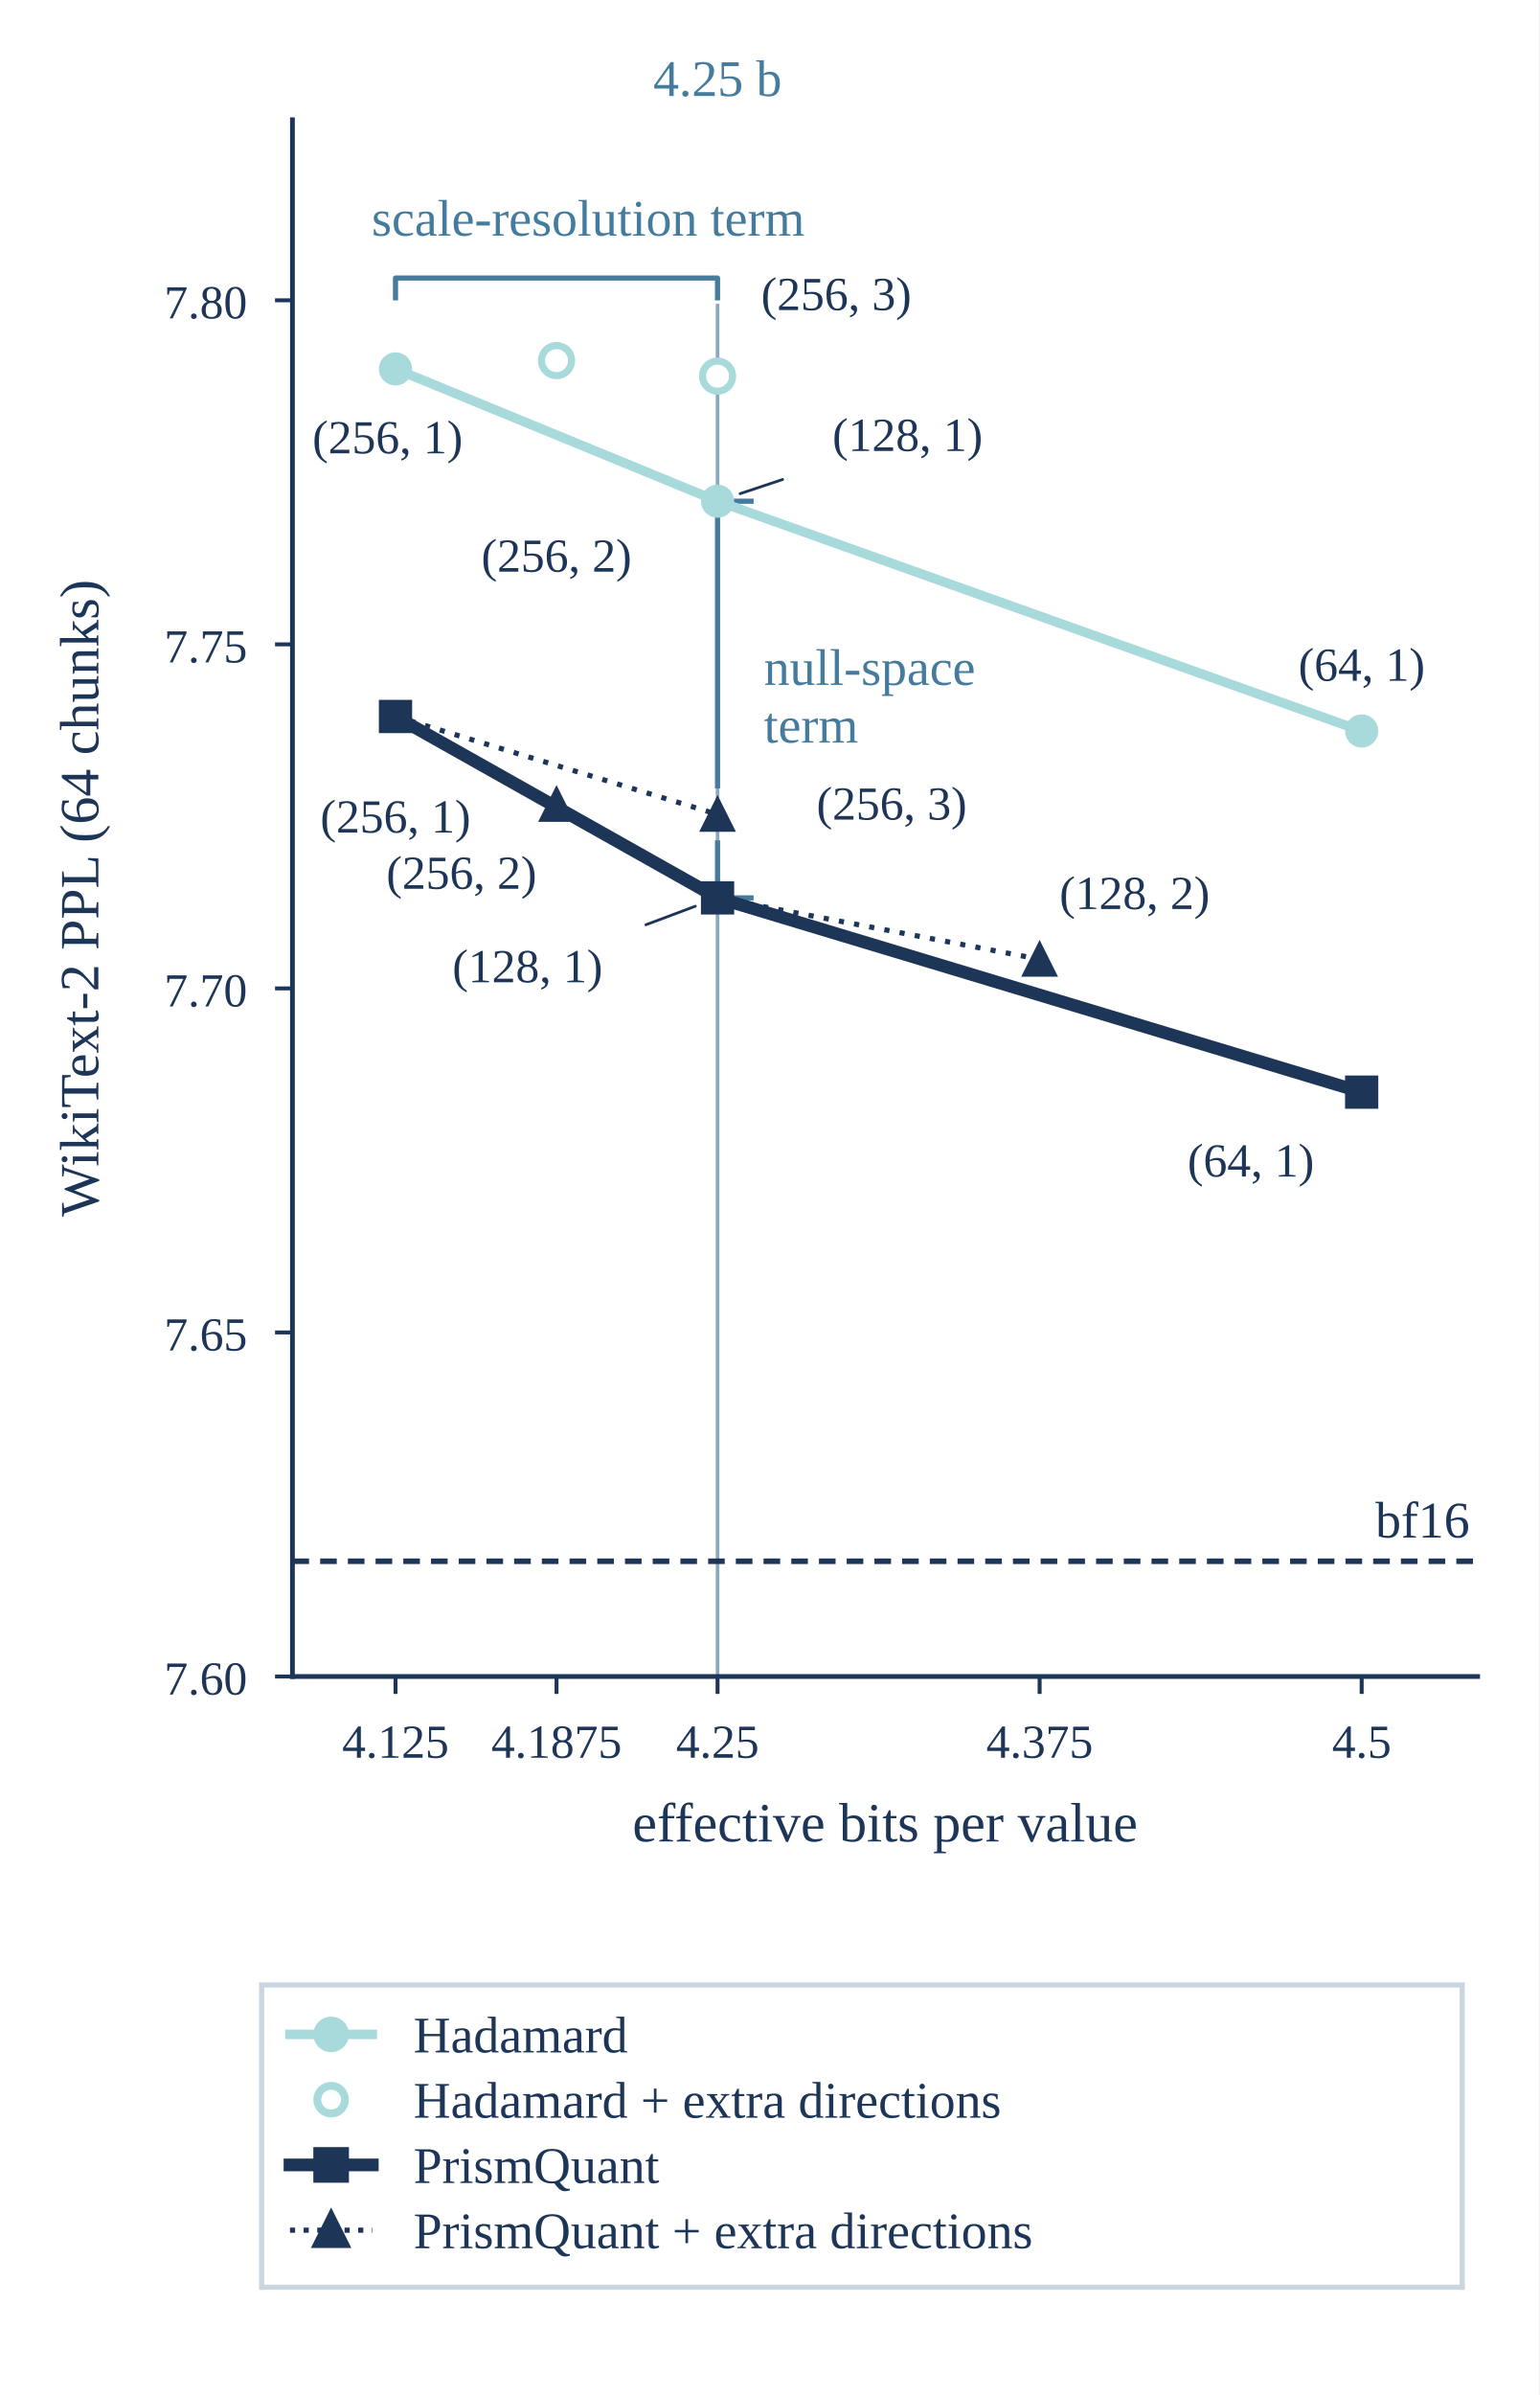
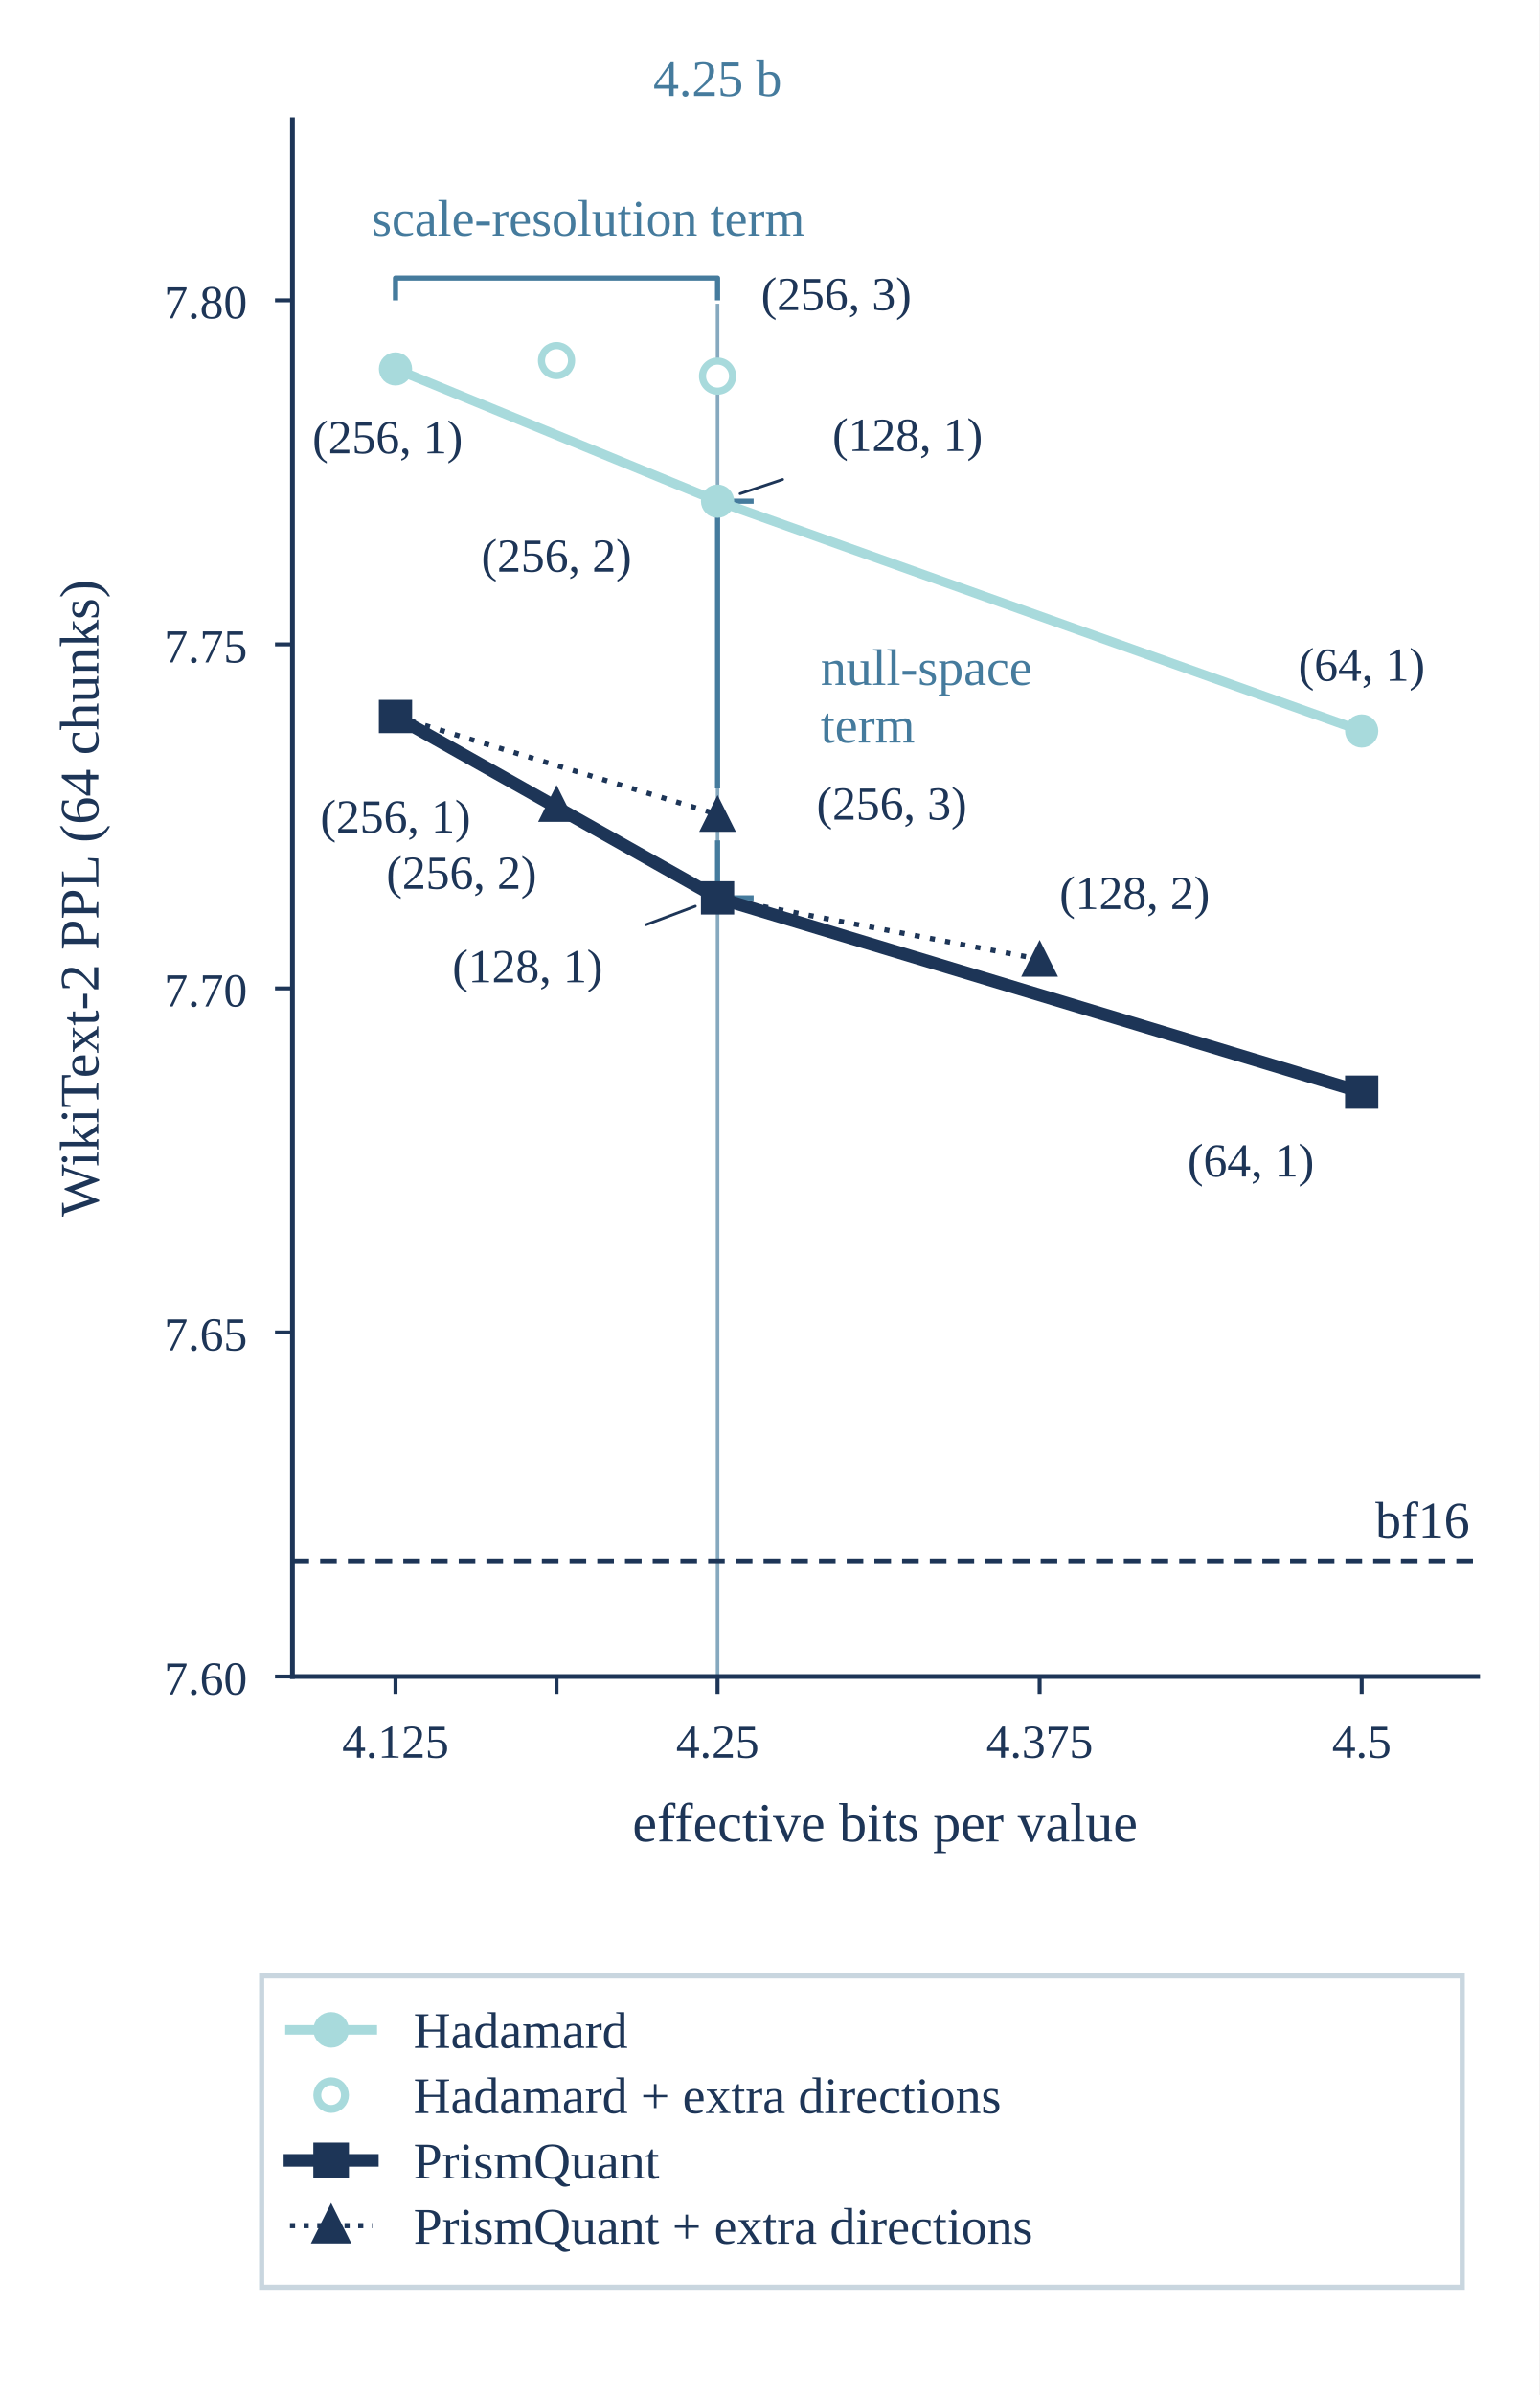
<svg xmlns="http://www.w3.org/2000/svg" xmlns:xlink="http://www.w3.org/1999/xlink" width="194.4pt" height="302.4pt" viewBox="0 0 194.4 302.4" version="1.1">
  <defs>
    <style type="text/css">*{stroke-linejoin: round; stroke-linecap: butt}</style>
  </defs>
  <g id="figure_1">
    <g id="patch_1">
      <path d="M 0 302.4 L 194.4 302.4 L 194.4 0 L 0 0 z " style="fill: #ffffff" />
    </g>
    <g id="axes_1">
      <g id="patch_2">
        <path d="M 36.936 211.68 L 186.624 211.68 L 186.624 15.12 L 36.936 15.12 L 36.936 211.68 z " style="fill: none" />
      </g>
      <g id="line2d_1">
-         <path d="M 90.628 211.68 L 90.628 38.578 " clip-path="url(#p27f2c83133)" style="fill: none; stroke: #457b9d; stroke-opacity: 0.65; stroke-width: 0.45; stroke-linecap: square" />
+         <path d="M 90.628 211.68 L 90.628 38.578 " clip-path="url(#pb7573b9483)" style="fill: none; stroke: #457b9d; stroke-opacity: 0.65; stroke-width: 0.45; stroke-linecap: square" />
      </g>
      <g id="matplotlib.axis_1">
        <g id="xtick_1">
          <g id="line2d_2">
            <defs>
-               <path id="m885579393f" d="M 0 0 L 0 2.2 " style="stroke: #1d3557; stroke-width: 0.5" />
+               <path id="mc4889c1bbe" d="M 0 0 L 0 2.2 " style="stroke: #1d3557; stroke-width: 0.5" />
            </defs>
            <g>
-               <use xlink:href="#m885579393f" x="49.952" y="211.68" style="fill: #1d3557; stroke: #1d3557; stroke-width: 0.5" />
+               <use xlink:href="#mc4889c1bbe" x="49.952" y="211.68" style="fill: #1d3557; stroke: #1d3557; stroke-width: 0.5" />
            </g>
          </g>
          <g id="text_1">
            <text style="font-size: 6px; font-family: 'Times New Roman', 'Liberation Serif', 'DejaVu Serif', serif; text-anchor: middle; fill: #1d3557" x="49.952" y="221.939" transform="rotate(-0 49.95235 221.9391)">4.125</text>
          </g>
        </g>
        <g id="xtick_2">
          <g id="line2d_3">
            <g>
-               <use xlink:href="#m885579393f" x="70.29" y="211.68" style="fill: #1d3557; stroke: #1d3557; stroke-width: 0.5" />
-             </g>
-           </g>
-           <g id="text_2">
-             <text style="font-size: 6px; font-family: 'Times New Roman', 'Liberation Serif', 'DejaVu Serif', serif; text-anchor: middle; fill: #1d3557" x="70.29" y="221.939" transform="rotate(-0 70.29039 221.9391)">4.1875</text>
+               <use xlink:href="#mc4889c1bbe" x="70.29" y="211.68" style="fill: #1d3557; stroke: #1d3557; stroke-width: 0.5" />
+             </g>
          </g>
        </g>
        <g id="xtick_3">
          <g id="line2d_4">
            <g>
-               <use xlink:href="#m885579393f" x="90.628" y="211.68" style="fill: #1d3557; stroke: #1d3557; stroke-width: 0.5" />
-             </g>
-           </g>
-           <g id="text_3">
+               <use xlink:href="#mc4889c1bbe" x="90.628" y="211.68" style="fill: #1d3557; stroke: #1d3557; stroke-width: 0.5" />
+             </g>
+           </g>
+           <g id="text_2">
            <text style="font-size: 6px; font-family: 'Times New Roman', 'Liberation Serif', 'DejaVu Serif', serif; text-anchor: middle; fill: #1d3557" x="90.628" y="221.939" transform="rotate(-0 90.62843 221.9391)">4.25</text>
          </g>
        </g>
        <g id="xtick_4">
          <g id="line2d_5">
            <g>
-               <use xlink:href="#m885579393f" x="131.305" y="211.68" style="fill: #1d3557; stroke: #1d3557; stroke-width: 0.5" />
-             </g>
-           </g>
-           <g id="text_4">
+               <use xlink:href="#mc4889c1bbe" x="131.305" y="211.68" style="fill: #1d3557; stroke: #1d3557; stroke-width: 0.5" />
+             </g>
+           </g>
+           <g id="text_3">
            <text style="font-size: 6px; font-family: 'Times New Roman', 'Liberation Serif', 'DejaVu Serif', serif; text-anchor: middle; fill: #1d3557" x="131.305" y="221.939" transform="rotate(-0 131.3045 221.9391)">4.375</text>
          </g>
        </g>
        <g id="xtick_5">
          <g id="line2d_6">
            <g>
-               <use xlink:href="#m885579393f" x="171.981" y="211.68" style="fill: #1d3557; stroke: #1d3557; stroke-width: 0.5" />
-             </g>
-           </g>
-           <g id="text_5">
+               <use xlink:href="#mc4889c1bbe" x="171.981" y="211.68" style="fill: #1d3557; stroke: #1d3557; stroke-width: 0.5" />
+             </g>
+           </g>
+           <g id="text_4">
            <text style="font-size: 6px; font-family: 'Times New Roman', 'Liberation Serif', 'DejaVu Serif', serif; text-anchor: middle; fill: #1d3557" x="171.981" y="221.939" transform="rotate(-0 171.9806 221.9391)">4.5</text>
          </g>
        </g>
-         <g id="text_6">
+         <g id="text_5">
          <text style="font-size: 7px; font-family: 'Times New Roman', 'Liberation Serif', 'DejaVu Serif', serif; text-anchor: middle; fill: #1d3557" x="111.78" y="232.506" transform="rotate(-0 111.78 232.5058)">effective bits per value</text>
        </g>
      </g>
      <g id="matplotlib.axis_2">
        <g id="ytick_1">
          <g id="line2d_7">
            <defs>
-               <path id="ma5a3386831" d="M 0 0 L -2.2 0 " style="stroke: #1d3557; stroke-width: 0.5" />
+               <path id="mb7d4c07226" d="M 0 0 L -2.2 0 " style="stroke: #1d3557; stroke-width: 0.5" />
            </defs>
            <g>
-               <use xlink:href="#ma5a3386831" x="36.936" y="211.68" style="fill: #1d3557; stroke: #1d3557; stroke-width: 0.5" />
-             </g>
-           </g>
-           <g id="text_7">
+               <use xlink:href="#mb7d4c07226" x="36.936" y="211.68" style="fill: #1d3557; stroke: #1d3557; stroke-width: 0.5" />
+             </g>
+           </g>
+           <g id="text_6">
            <text style="font-size: 6px; font-family: 'Times New Roman', 'Liberation Serif', 'DejaVu Serif', serif; text-anchor: end; fill: #1d3557" x="31.236" y="213.96" transform="rotate(-0 31.236 213.9595)">7.60</text>
          </g>
        </g>
        <g id="ytick_2">
          <g id="line2d_8">
            <g>
-               <use xlink:href="#ma5a3386831" x="36.936" y="168.24" style="fill: #1d3557; stroke: #1d3557; stroke-width: 0.5" />
-             </g>
-           </g>
-           <g id="text_8">
+               <use xlink:href="#mb7d4c07226" x="36.936" y="168.24" style="fill: #1d3557; stroke: #1d3557; stroke-width: 0.5" />
+             </g>
+           </g>
+           <g id="text_7">
            <text style="font-size: 6px; font-family: 'Times New Roman', 'Liberation Serif', 'DejaVu Serif', serif; text-anchor: end; fill: #1d3557" x="31.236" y="170.519" transform="rotate(-0 31.236 170.5195)">7.65</text>
          </g>
        </g>
        <g id="ytick_3">
          <g id="line2d_9">
            <g>
-               <use xlink:href="#ma5a3386831" x="36.936" y="124.8" style="fill: #1d3557; stroke: #1d3557; stroke-width: 0.5" />
-             </g>
-           </g>
-           <g id="text_9">
+               <use xlink:href="#mb7d4c07226" x="36.936" y="124.8" style="fill: #1d3557; stroke: #1d3557; stroke-width: 0.5" />
+             </g>
+           </g>
+           <g id="text_8">
            <text style="font-size: 6px; font-family: 'Times New Roman', 'Liberation Serif', 'DejaVu Serif', serif; text-anchor: end; fill: #1d3557" x="31.236" y="127.079" transform="rotate(-0 31.236 127.0794)">7.70</text>
          </g>
        </g>
        <g id="ytick_4">
          <g id="line2d_10">
            <g>
-               <use xlink:href="#ma5a3386831" x="36.936" y="81.36" style="fill: #1d3557; stroke: #1d3557; stroke-width: 0.5" />
-             </g>
-           </g>
-           <g id="text_10">
+               <use xlink:href="#mb7d4c07226" x="36.936" y="81.36" style="fill: #1d3557; stroke: #1d3557; stroke-width: 0.5" />
+             </g>
+           </g>
+           <g id="text_9">
            <text style="font-size: 6px; font-family: 'Times New Roman', 'Liberation Serif', 'DejaVu Serif', serif; text-anchor: end; fill: #1d3557" x="31.236" y="83.639" transform="rotate(-0 31.236 83.63938)">7.75</text>
          </g>
        </g>
        <g id="ytick_5">
          <g id="line2d_11">
            <g>
-               <use xlink:href="#ma5a3386831" x="36.936" y="37.92" style="fill: #1d3557; stroke: #1d3557; stroke-width: 0.5" />
-             </g>
-           </g>
-           <g id="text_11">
+               <use xlink:href="#mb7d4c07226" x="36.936" y="37.92" style="fill: #1d3557; stroke: #1d3557; stroke-width: 0.5" />
+             </g>
+           </g>
+           <g id="text_10">
            <text style="font-size: 6px; font-family: 'Times New Roman', 'Liberation Serif', 'DejaVu Serif', serif; text-anchor: end; fill: #1d3557" x="31.236" y="40.199" transform="rotate(-0 31.236 40.19933)">7.80</text>
          </g>
        </g>
-         <g id="text_12">
+         <g id="text_11">
          <text style="font-size: 7px; font-family: 'Times New Roman', 'Liberation Serif', 'DejaVu Serif', serif; text-anchor: middle; fill: #1d3557" x="12.421" y="113.4" transform="rotate(-90 12.42084 113.4)">WikiText-2 PPL (64 chunks)</text>
        </g>
      </g>
      <g id="line2d_12">
-         <path d="M 49.952 90.466 L 70.29 101.566 " clip-path="url(#p27f2c83133)" style="fill: none; stroke-dasharray: 0.65,1.3; stroke-dashoffset: 0; stroke: #1d3557; stroke-width: 0.65" />
+         <path d="M 49.952 90.466 L 70.29 101.566 " clip-path="url(#pb7573b9483)" style="fill: none; stroke-dasharray: 0.65,1.3; stroke-dashoffset: 0; stroke: #1d3557; stroke-width: 0.65" />
      </g>
      <g id="line2d_13">
-         <path d="M 49.952 90.466 L 90.628 102.829 " clip-path="url(#p27f2c83133)" style="fill: none; stroke-dasharray: 0.65,1.3; stroke-dashoffset: 0; stroke: #1d3557; stroke-width: 0.65" />
+         <path d="M 49.952 90.466 L 90.628 102.829 " clip-path="url(#pb7573b9483)" style="fill: none; stroke-dasharray: 0.65,1.3; stroke-dashoffset: 0; stroke: #1d3557; stroke-width: 0.65" />
      </g>
      <g id="line2d_14">
-         <path d="M 90.628 113.369 L 131.305 121.119 " clip-path="url(#p27f2c83133)" style="fill: none; stroke-dasharray: 0.65,1.3; stroke-dashoffset: 0; stroke: #1d3557; stroke-width: 0.65" />
+         <path d="M 90.628 113.369 L 131.305 121.119 " clip-path="url(#pb7573b9483)" style="fill: none; stroke-dasharray: 0.65,1.3; stroke-dashoffset: 0; stroke: #1d3557; stroke-width: 0.65" />
      </g>
      <g id="line2d_15">
-         <path d="M 36.936 197.126 L 186.624 197.126 " clip-path="url(#p27f2c83133)" style="fill: none; stroke-dasharray: 2.1,1.4; stroke-dashoffset: 0; stroke: #1d3557; stroke-width: 0.7" />
+         <path d="M 36.936 197.126 L 186.624 197.126 " clip-path="url(#pb7573b9483)" style="fill: none; stroke-dasharray: 2.1,1.4; stroke-dashoffset: 0; stroke: #1d3557; stroke-width: 0.7" />
      </g>
      <g id="line2d_16">
-         <path d="M 90.628 113.369 L 90.628 106.429 " clip-path="url(#p27f2c83133)" style="fill: none; stroke: #457b9d; stroke-width: 0.65; stroke-linecap: square" />
+         <path d="M 90.628 113.369 L 90.628 106.429 " clip-path="url(#pb7573b9483)" style="fill: none; stroke: #457b9d; stroke-width: 0.65; stroke-linecap: square" />
      </g>
      <g id="line2d_17">
-         <path d="M 90.628 99.229 L 90.628 63.282 " clip-path="url(#p27f2c83133)" style="fill: none; stroke: #457b9d; stroke-width: 0.65; stroke-linecap: square" />
+         <path d="M 90.628 99.229 L 90.628 63.282 " clip-path="url(#pb7573b9483)" style="fill: none; stroke: #457b9d; stroke-width: 0.65; stroke-linecap: square" />
      </g>
      <g id="line2d_18">
-         <path d="M 90.628 113.369 L 94.859 113.369 " clip-path="url(#p27f2c83133)" style="fill: none; stroke: #457b9d; stroke-width: 0.65; stroke-linecap: square" />
+         <path d="M 90.628 113.369 L 94.859 113.369 " clip-path="url(#pb7573b9483)" style="fill: none; stroke: #457b9d; stroke-width: 0.65; stroke-linecap: square" />
      </g>
      <g id="line2d_19">
-         <path d="M 90.628 63.282 L 94.859 63.282 " clip-path="url(#p27f2c83133)" style="fill: none; stroke: #457b9d; stroke-width: 0.65; stroke-linecap: square" />
+         <path d="M 90.628 63.282 L 94.859 63.282 " clip-path="url(#pb7573b9483)" style="fill: none; stroke: #457b9d; stroke-width: 0.65; stroke-linecap: square" />
      </g>
      <g id="line2d_20">
-         <path d="M 49.952 37.602 L 49.952 35.102 L 90.628 35.102 L 90.628 37.602 " clip-path="url(#p27f2c83133)" style="fill: none; stroke: #457b9d; stroke-width: 0.65; stroke-linecap: square" />
+         <path d="M 49.952 37.602 L 49.952 35.102 L 90.628 35.102 L 90.628 37.602 " clip-path="url(#pb7573b9483)" style="fill: none; stroke: #457b9d; stroke-width: 0.65; stroke-linecap: square" />
      </g>
      <g id="patch_3">
        <path d="M 36.936 211.68 L 36.936 15.12 " style="fill: none; stroke: #1d3557; stroke-width: 0.6; stroke-linejoin: miter; stroke-linecap: square" />
      </g>
      <g id="patch_4">
        <path d="M 36.936 211.68 L 186.624 211.68 " style="fill: none; stroke: #1d3557; stroke-width: 0.6; stroke-linejoin: miter; stroke-linecap: square" />
      </g>
+       <g id="text_12">
+         <text style="font-size: 6.5px; font-family: 'Times New Roman', 'Liberation Serif', 'DejaVu Serif', serif; text-anchor: end; fill: #1d3557" x="185.624" y="194.126" transform="rotate(-0 185.624 194.1258)">bf16</text>
+       </g>
      <g id="text_13">
-         <text style="font-size: 6.5px; font-family: 'Times New Roman', 'Liberation Serif', 'DejaVu Serif', serif; text-anchor: end; fill: #1d3557" x="185.624" y="194.126" transform="rotate(-0 185.624 194.1258)">bf16</text>
+         <text style="font-size: 6.5px; font-family: 'Times New Roman', 'Liberation Serif', 'DejaVu Serif', serif; text-anchor: middle; fill: #457b9d" x="90.628" y="12.12" transform="rotate(-0 90.62843 12.12)">4.25 b</text>
      </g>
      <g id="text_14">
-         <text style="font-size: 6.5px; font-family: 'Times New Roman', 'Liberation Serif', 'DejaVu Serif', serif; text-anchor: middle; fill: #457b9d" x="90.628" y="12.12" transform="rotate(-0 90.62843 12.12)">4.25 b</text>
+         <text style="font-size: 6.5px; font-family: 'Times New Roman', 'Liberation Serif', 'DejaVu Serif', serif; fill: #457b9d" transform="translate(103.6448 86.47963)">null-space</text>
+         <text style="font-size: 6.5px; font-family: 'Times New Roman', 'Liberation Serif', 'DejaVu Serif', serif; fill: #457b9d" transform="translate(103.6448 93.75821)">term</text>
      </g>
      <g id="text_15">
-         <text style="font-size: 6.5px; font-family: 'Times New Roman', 'Liberation Serif', 'DejaVu Serif', serif; fill: #457b9d" transform="translate(96.48579 86.47963)">null-space</text>
-         <text style="font-size: 6.5px; font-family: 'Times New Roman', 'Liberation Serif', 'DejaVu Serif', serif; fill: #457b9d" transform="translate(96.48579 93.75821)">term</text>
+         <text style="font-size: 6.5px; font-family: 'Times New Roman', 'Liberation Serif', 'DejaVu Serif', serif; text-anchor: middle; fill: #457b9d" x="74.29" y="29.751" transform="rotate(-0 74.29039 29.75063)">scale-resolution term</text>
      </g>
      <g id="text_16">
-         <text style="font-size: 6.5px; font-family: 'Times New Roman', 'Liberation Serif', 'DejaVu Serif', serif; text-anchor: middle; fill: #457b9d" x="74.29" y="29.751" transform="rotate(-0 74.29039 29.75063)">scale-resolution term</text>
+         <text style="font-size: 6px; font-family: 'Times New Roman', 'Liberation Serif', 'DejaVu Serif', serif; text-anchor: middle; fill: #1d3557" x="112.628" y="103.484" transform="rotate(-0 112.6284 103.4844)">(256, 3)</text>
      </g>
      <g id="text_17">
-         <text style="font-size: 6px; font-family: 'Times New Roman', 'Liberation Serif', 'DejaVu Serif', serif; text-anchor: middle; fill: #1d3557" x="112.628" y="103.484" transform="rotate(-0 112.6284 103.4844)">(256, 3)</text>
-       </g>
-       <g id="text_18">
        <text style="font-size: 6px; font-family: 'Times New Roman', 'Liberation Serif', 'DejaVu Serif', serif; text-anchor: middle; fill: #1d3557" x="171.981" y="85.952" transform="rotate(-0 171.9806 85.95222)">(64, 1)</text>
      </g>
      <g id="patch_5">
        <path d="M 98.845 60.543 Q 96.159 61.438 93.473 62.334 " style="fill: none; stroke: #1d3557; stroke-width: 0.35; stroke-linecap: round" />
      </g>
+       <g id="text_18">
+         <text style="font-size: 6px; font-family: 'Times New Roman', 'Liberation Serif', 'DejaVu Serif', serif; text-anchor: middle; fill: #1d3557" x="114.628" y="56.938" transform="rotate(-0 114.6284 56.93758)">(128, 1)</text>
+       </g>
      <g id="text_19">
-         <text style="font-size: 6px; font-family: 'Times New Roman', 'Liberation Serif', 'DejaVu Serif', serif; text-anchor: middle; fill: #1d3557" x="114.628" y="56.938" transform="rotate(-0 114.6284 56.93758)">(128, 1)</text>
+         <text style="font-size: 6px; font-family: 'Times New Roman', 'Liberation Serif', 'DejaVu Serif', serif; text-anchor: middle; fill: #1d3557" x="48.952" y="57.236" transform="rotate(-0 48.95235 57.23635)">(256, 1)</text>
      </g>
      <g id="text_20">
-         <text style="font-size: 6px; font-family: 'Times New Roman', 'Liberation Serif', 'DejaVu Serif', serif; text-anchor: middle; fill: #1d3557" x="48.952" y="57.236" transform="rotate(-0 48.95235 57.23635)">(256, 1)</text>
+         <text style="font-size: 6px; font-family: 'Times New Roman', 'Liberation Serif', 'DejaVu Serif', serif; text-anchor: middle; fill: #1d3557" x="70.29" y="72.184" transform="rotate(-0 70.29039 72.18366)">(256, 2)</text>
      </g>
      <g id="text_21">
-         <text style="font-size: 6px; font-family: 'Times New Roman', 'Liberation Serif', 'DejaVu Serif', serif; text-anchor: middle; fill: #1d3557" x="70.29" y="72.184" transform="rotate(-0 70.29039 72.18366)">(256, 2)</text>
+         <text style="font-size: 6px; font-family: 'Times New Roman', 'Liberation Serif', 'DejaVu Serif', serif; text-anchor: middle; fill: #1d3557" x="105.628" y="39.149" transform="rotate(-0 105.6284 39.14867)">(256, 3)</text>
      </g>
      <g id="text_22">
-         <text style="font-size: 6px; font-family: 'Times New Roman', 'Liberation Serif', 'DejaVu Serif', serif; text-anchor: middle; fill: #1d3557" x="105.628" y="39.149" transform="rotate(-0 105.6284 39.14867)">(256, 3)</text>
-       </g>
-       <g id="text_23">
        <text style="font-size: 6px; font-family: 'Times New Roman', 'Liberation Serif', 'DejaVu Serif', serif; text-anchor: middle; fill: #1d3557" x="157.981" y="148.553" transform="rotate(-0 157.9806 148.5528)">(64, 1)</text>
      </g>
      <g id="patch_6">
        <path d="M 81.579 116.762 Q 84.701 115.592 87.822 114.421 " style="fill: none; stroke: #1d3557; stroke-width: 0.35; stroke-linecap: round" />
      </g>
+       <g id="text_23">
+         <text style="font-size: 6px; font-family: 'Times New Roman', 'Liberation Serif', 'DejaVu Serif', serif; text-anchor: middle; fill: #1d3557" x="66.628" y="124.024" transform="rotate(-0 66.62843 124.0243)">(128, 1)</text>
+       </g>
      <g id="text_24">
-         <text style="font-size: 6px; font-family: 'Times New Roman', 'Liberation Serif', 'DejaVu Serif', serif; text-anchor: middle; fill: #1d3557" x="66.628" y="124.024" transform="rotate(-0 66.62843 124.0243)">(128, 1)</text>
+         <text style="font-size: 6px; font-family: 'Times New Roman', 'Liberation Serif', 'DejaVu Serif', serif; text-anchor: middle; fill: #1d3557" x="49.952" y="105.122" transform="rotate(-0 49.95235 105.122)">(256, 1)</text>
      </g>
      <g id="text_25">
-         <text style="font-size: 6px; font-family: 'Times New Roman', 'Liberation Serif', 'DejaVu Serif', serif; text-anchor: middle; fill: #1d3557" x="49.952" y="105.122" transform="rotate(-0 49.95235 105.122)">(256, 1)</text>
+         <text style="font-size: 6px; font-family: 'Times New Roman', 'Liberation Serif', 'DejaVu Serif', serif; text-anchor: middle; fill: #1d3557" x="58.29" y="112.222" transform="rotate(-0 58.29039 112.2221)">(256, 2)</text>
      </g>
      <g id="text_26">
-         <text style="font-size: 6px; font-family: 'Times New Roman', 'Liberation Serif', 'DejaVu Serif', serif; text-anchor: middle; fill: #1d3557" x="58.29" y="112.222" transform="rotate(-0 58.29039 112.2221)">(256, 2)</text>
-       </g>
-       <g id="text_27">
        <text style="font-size: 6px; font-family: 'Times New Roman', 'Liberation Serif', 'DejaVu Serif', serif; text-anchor: middle; fill: #1d3557" x="143.305" y="114.775" transform="rotate(-0 143.3045 114.7749)">(128, 2)</text>
      </g>
      <g id="line2d_21">
-         <path d="M 49.952 46.581 L 90.628 63.282 L 171.981 92.297 " clip-path="url(#p27f2c83133)" style="fill: none; stroke: #a8dadc; stroke-width: 1.2; stroke-linecap: square" />
-         <defs>
-           <path id="mde597d71bd" d="M 0 1.8 C 0.477 1.8 0.935 1.61 1.273 1.273 C 1.61 0.935 1.8 0.477 1.8 0 C 1.8 -0.477 1.61 -0.935 1.273 -1.273 C 0.935 -1.61 0.477 -1.8 0 -1.8 C -0.477 -1.8 -0.935 -1.61 -1.273 -1.273 C -1.61 -0.935 -1.8 -0.477 -1.8 0 C -1.8 0.477 -1.61 0.935 -1.273 1.273 C -0.935 1.61 -0.477 1.8 0 1.8 z " style="stroke: #a8dadc; stroke-width: 0.6" />
-         </defs>
-         <g clip-path="url(#p27f2c83133)">
-           <use xlink:href="#mde597d71bd" x="49.952" y="46.581" style="fill: #a8dadc; stroke: #a8dadc; stroke-width: 0.6" />
-           <use xlink:href="#mde597d71bd" x="90.628" y="63.282" style="fill: #a8dadc; stroke: #a8dadc; stroke-width: 0.6" />
-           <use xlink:href="#mde597d71bd" x="171.981" y="92.297" style="fill: #a8dadc; stroke: #a8dadc; stroke-width: 0.6" />
+         <path d="M 49.952 46.581 L 90.628 63.282 L 171.981 92.297 " clip-path="url(#pb7573b9483)" style="fill: none; stroke: #a8dadc; stroke-width: 1.2; stroke-linecap: square" />
+         <defs>
+           <path id="mcb7975a7e4" d="M 0 1.8 C 0.477 1.8 0.935 1.61 1.273 1.273 C 1.61 0.935 1.8 0.477 1.8 0 C 1.8 -0.477 1.61 -0.935 1.273 -1.273 C 0.935 -1.61 0.477 -1.8 0 -1.8 C -0.477 -1.8 -0.935 -1.61 -1.273 -1.273 C -1.61 -0.935 -1.8 -0.477 -1.8 0 C -1.8 0.477 -1.61 0.935 -1.273 1.273 C -0.935 1.61 -0.477 1.8 0 1.8 z " style="stroke: #a8dadc; stroke-width: 0.6" />
+         </defs>
+         <g clip-path="url(#pb7573b9483)">
+           <use xlink:href="#mcb7975a7e4" x="49.952" y="46.581" style="fill: #a8dadc; stroke: #a8dadc; stroke-width: 0.6" />
+           <use xlink:href="#mcb7975a7e4" x="90.628" y="63.282" style="fill: #a8dadc; stroke: #a8dadc; stroke-width: 0.6" />
+           <use xlink:href="#mcb7975a7e4" x="171.981" y="92.297" style="fill: #a8dadc; stroke: #a8dadc; stroke-width: 0.6" />
        </g>
      </g>
      <g id="line2d_22">
-         <path d="M 49.952 90.466 L 90.628 113.369 L 171.981 137.897 " clip-path="url(#p27f2c83133)" style="fill: none; stroke: #1d3557; stroke-width: 1.6; stroke-linecap: square" />
-         <defs>
-           <path id="m2574b241df" d="M -1.8 1.8 L 1.8 1.8 L 1.8 -1.8 L -1.8 -1.8 z " style="stroke: #1d3557; stroke-width: 0.6; stroke-linejoin: miter" />
-         </defs>
-         <g clip-path="url(#p27f2c83133)">
-           <use xlink:href="#m2574b241df" x="49.952" y="90.466" style="fill: #1d3557; stroke: #1d3557; stroke-width: 0.6; stroke-linejoin: miter" />
-           <use xlink:href="#m2574b241df" x="90.628" y="113.369" style="fill: #1d3557; stroke: #1d3557; stroke-width: 0.6; stroke-linejoin: miter" />
-           <use xlink:href="#m2574b241df" x="171.981" y="137.897" style="fill: #1d3557; stroke: #1d3557; stroke-width: 0.6; stroke-linejoin: miter" />
+         <path d="M 49.952 90.466 L 90.628 113.369 L 171.981 137.897 " clip-path="url(#pb7573b9483)" style="fill: none; stroke: #1d3557; stroke-width: 1.6; stroke-linecap: square" />
+         <defs>
+           <path id="mbd5ab6baa8" d="M -1.8 1.8 L 1.8 1.8 L 1.8 -1.8 L -1.8 -1.8 z " style="stroke: #1d3557; stroke-width: 0.6; stroke-linejoin: miter" />
+         </defs>
+         <g clip-path="url(#pb7573b9483)">
+           <use xlink:href="#mbd5ab6baa8" x="49.952" y="90.466" style="fill: #1d3557; stroke: #1d3557; stroke-width: 0.6; stroke-linejoin: miter" />
+           <use xlink:href="#mbd5ab6baa8" x="90.628" y="113.369" style="fill: #1d3557; stroke: #1d3557; stroke-width: 0.6; stroke-linejoin: miter" />
+           <use xlink:href="#mbd5ab6baa8" x="171.981" y="137.897" style="fill: #1d3557; stroke: #1d3557; stroke-width: 0.6; stroke-linejoin: miter" />
        </g>
      </g>
      <g id="line2d_23">
        <defs>
-           <path id="m6d265d9e74" d="M 0 1.9 C 0.504 1.9 0.987 1.7 1.344 1.344 C 1.7 0.987 1.9 0.504 1.9 0 C 1.9 -0.504 1.7 -0.987 1.344 -1.344 C 0.987 -1.7 0.504 -1.9 0 -1.9 C -0.504 -1.9 -0.987 -1.7 -1.344 -1.344 C -1.7 -0.987 -1.9 -0.504 -1.9 0 C -1.9 0.504 -1.7 0.987 -1.344 1.344 C -0.987 1.7 -0.504 1.9 0 1.9 z " style="stroke: #a8dadc; stroke-width: 0.9" />
-         </defs>
-         <g clip-path="url(#p27f2c83133)">
-           <use xlink:href="#m6d265d9e74" x="70.29" y="45.528" style="fill: #ffffff; stroke: #a8dadc; stroke-width: 0.9" />
-           <use xlink:href="#m6d265d9e74" x="90.628" y="47.493" style="fill: #ffffff; stroke: #a8dadc; stroke-width: 0.9" />
+           <path id="m716cee628c" d="M 0 1.9 C 0.504 1.9 0.987 1.7 1.344 1.344 C 1.7 0.987 1.9 0.504 1.9 0 C 1.9 -0.504 1.7 -0.987 1.344 -1.344 C 0.987 -1.7 0.504 -1.9 0 -1.9 C -0.504 -1.9 -0.987 -1.7 -1.344 -1.344 C -1.7 -0.987 -1.9 -0.504 -1.9 0 C -1.9 0.504 -1.7 0.987 -1.344 1.344 C -0.987 1.7 -0.504 1.9 0 1.9 z " style="stroke: #a8dadc; stroke-width: 0.9" />
+         </defs>
+         <g clip-path="url(#pb7573b9483)">
+           <use xlink:href="#m716cee628c" x="70.29" y="45.528" style="fill: #ffffff; stroke: #a8dadc; stroke-width: 0.9" />
+           <use xlink:href="#m716cee628c" x="90.628" y="47.493" style="fill: #ffffff; stroke: #a8dadc; stroke-width: 0.9" />
        </g>
      </g>
      <g id="line2d_24">
        <defs>
-           <path id="m159774e807" d="M 0 -2 L -2 2 L 2 2 z " style="stroke: #1d3557; stroke-width: 0.4; stroke-linejoin: miter" />
-         </defs>
-         <g clip-path="url(#p27f2c83133)">
-           <use xlink:href="#m159774e807" x="70.29" y="101.566" style="fill: #1d3557; stroke: #1d3557; stroke-width: 0.4; stroke-linejoin: miter" />
-           <use xlink:href="#m159774e807" x="90.628" y="102.829" style="fill: #1d3557; stroke: #1d3557; stroke-width: 0.4; stroke-linejoin: miter" />
-           <use xlink:href="#m159774e807" x="131.305" y="121.119" style="fill: #1d3557; stroke: #1d3557; stroke-width: 0.4; stroke-linejoin: miter" />
-         </g>
-       </g>
+           <path id="mc94b499897" d="M 0 -2 L -2 2 L 2 2 z " style="stroke: #1d3557; stroke-width: 0.4; stroke-linejoin: miter" />
+         </defs>
+         <g clip-path="url(#pb7573b9483)">
+           <use xlink:href="#mc94b499897" x="70.29" y="101.566" style="fill: #1d3557; stroke: #1d3557; stroke-width: 0.4; stroke-linejoin: miter" />
+           <use xlink:href="#mc94b499897" x="90.628" y="102.829" style="fill: #1d3557; stroke: #1d3557; stroke-width: 0.4; stroke-linejoin: miter" />
+           <use xlink:href="#mc94b499897" x="131.305" y="121.119" style="fill: #1d3557; stroke: #1d3557; stroke-width: 0.4; stroke-linejoin: miter" />
+         </g>
+       </g>
+     </g>
+     <g id="patch_7">
+       <path d="M 33.048 288.792 L 184.68 288.792 L 184.68 249.48 L 33.048 249.48 z " style="fill: #ffffff; stroke: #c9d6df; stroke-width: 0.65; stroke-linejoin: miter" />
    </g>
    <g id="legend_1">
-       <g id="patch_7">
-         <path d="M 33.048 288.792 L 184.68 288.792 L 184.68 250.629 L 33.048 250.629 z " style="fill: #ffffff; stroke: #c9d6df; stroke-width: 0.65; stroke-linejoin: miter" />
-       </g>
      <g id="line2d_25">
-         <path d="M 36.623 256.868 L 41.823 256.868 L 47.023 256.868 " style="fill: none; stroke: #a8dadc; stroke-width: 1.2; stroke-linecap: square" />
-         <defs>
-           <path id="m685ac1e331" d="M 0 1.75 C 0.464 1.75 0.909 1.566 1.237 1.237 C 1.566 0.909 1.75 0.464 1.75 0 C 1.75 -0.464 1.566 -0.909 1.237 -1.237 C 0.909 -1.566 0.464 -1.75 0 -1.75 C -0.464 -1.75 -0.909 -1.566 -1.237 -1.237 C -1.566 -0.909 -1.75 -0.464 -1.75 0 C -1.75 0.464 -1.566 0.909 -1.237 1.237 C -0.909 1.566 -0.464 1.75 0 1.75 z " style="stroke: #a8dadc" />
+         <path d="M 36.623 256.293 L 41.823 256.293 L 47.023 256.293 " style="fill: none; stroke: #a8dadc; stroke-width: 1.2; stroke-linecap: square" />
+         <defs>
+           <path id="md25e92394d" d="M 0 1.75 C 0.464 1.75 0.909 1.566 1.237 1.237 C 1.566 0.909 1.75 0.464 1.75 0 C 1.75 -0.464 1.566 -0.909 1.237 -1.237 C 0.909 -1.566 0.464 -1.75 0 -1.75 C -0.464 -1.75 -0.909 -1.566 -1.237 -1.237 C -1.566 -0.909 -1.75 -0.464 -1.75 0 C -1.75 0.464 -1.566 0.909 -1.237 1.237 C -0.909 1.566 -0.464 1.75 0 1.75 z " style="stroke: #a8dadc" />
        </defs>
        <g>
-           <use xlink:href="#m685ac1e331" x="41.823" y="256.868" style="fill: #a8dadc; stroke: #a8dadc" />
+           <use xlink:href="#md25e92394d" x="41.823" y="256.293" style="fill: #a8dadc; stroke: #a8dadc" />
+         </g>
+       </g>
+       <g id="text_27">
+         <text style="font-size: 6.5px; font-family: 'Times New Roman', 'Liberation Serif', 'DejaVu Serif', serif; text-anchor: start; fill: #1d3557" x="52.223" y="258.568" transform="rotate(-0 52.223 258.5684)">Hadamard</text>
+       </g>
+       <g id="line2d_26">
+         <path d="M 36.623 264.534 L 41.823 264.534 L 47.023 264.534 " style="fill: none" />
+         <defs>
+           <path id="m70f3248393" d="M 0 1.75 C 0.464 1.75 0.909 1.566 1.237 1.237 C 1.566 0.909 1.75 0.464 1.75 0 C 1.75 -0.464 1.566 -0.909 1.237 -1.237 C 0.909 -1.566 0.464 -1.75 0 -1.75 C -0.464 -1.75 -0.909 -1.566 -1.237 -1.237 C -1.566 -0.909 -1.75 -0.464 -1.75 0 C -1.75 0.464 -1.566 0.909 -1.237 1.237 C -0.909 1.566 -0.464 1.75 0 1.75 z " style="stroke: #a8dadc" />
+         </defs>
+         <g>
+           <use xlink:href="#m70f3248393" x="41.823" y="264.534" style="fill: #ffffff; stroke: #a8dadc" />
        </g>
      </g>
      <g id="text_28">
-         <text style="font-size: 6.5px; font-family: 'Times New Roman', 'Liberation Serif', 'DejaVu Serif', serif; text-anchor: start; fill: #1d3557" x="52.223" y="259.143" transform="rotate(-0 52.223 259.1429)">Hadamard</text>
-       </g>
-       <g id="line2d_26">
-         <path d="M 36.623 265.109 L 41.823 265.109 L 47.023 265.109 " style="fill: none" />
-         <defs>
-           <path id="m18d7c97666" d="M 0 1.75 C 0.464 1.75 0.909 1.566 1.237 1.237 C 1.566 0.909 1.75 0.464 1.75 0 C 1.75 -0.464 1.566 -0.909 1.237 -1.237 C 0.909 -1.566 0.464 -1.75 0 -1.75 C -0.464 -1.75 -0.909 -1.566 -1.237 -1.237 C -1.566 -0.909 -1.75 -0.464 -1.75 0 C -1.75 0.464 -1.566 0.909 -1.237 1.237 C -0.909 1.566 -0.464 1.75 0 1.75 z " style="stroke: #a8dadc" />
+         <text style="font-size: 6.5px; font-family: 'Times New Roman', 'Liberation Serif', 'DejaVu Serif', serif; text-anchor: start; fill: #1d3557" x="52.223" y="266.809" transform="rotate(-0 52.223 266.8092)">Hadamard + extra directions</text>
+       </g>
+       <g id="line2d_27">
+         <path d="M 36.623 272.775 L 41.823 272.775 L 47.023 272.775 " style="fill: none; stroke: #1d3557; stroke-width: 1.6; stroke-linecap: square" />
+         <defs>
+           <path id="mb95c78c87b" d="M -1.75 1.75 L 1.75 1.75 L 1.75 -1.75 L -1.75 -1.75 z " style="stroke: #1d3557; stroke-linejoin: miter" />
        </defs>
        <g>
-           <use xlink:href="#m18d7c97666" x="41.823" y="265.109" style="fill: #ffffff; stroke: #a8dadc" />
+           <use xlink:href="#mb95c78c87b" x="41.823" y="272.775" style="fill: #1d3557; stroke: #1d3557; stroke-linejoin: miter" />
        </g>
      </g>
      <g id="text_29">
-         <text style="font-size: 6.5px; font-family: 'Times New Roman', 'Liberation Serif', 'DejaVu Serif', serif; text-anchor: start; fill: #1d3557" x="52.223" y="267.384" transform="rotate(-0 52.223 267.3836)">Hadamard + extra directions</text>
-       </g>
-       <g id="line2d_27">
-         <path d="M 36.623 273.349 L 41.823 273.349 L 47.023 273.349 " style="fill: none; stroke: #1d3557; stroke-width: 1.6; stroke-linecap: square" />
-         <defs>
-           <path id="m6a7fe6223d" d="M -1.75 1.75 L 1.75 1.75 L 1.75 -1.75 L -1.75 -1.75 z " style="stroke: #1d3557; stroke-linejoin: miter" />
+         <text style="font-size: 6.5px; font-family: 'Times New Roman', 'Liberation Serif', 'DejaVu Serif', serif; text-anchor: start; fill: #1d3557" x="52.223" y="275.05" transform="rotate(-0 52.223 275.05)">PrismQuant</text>
+       </g>
+       <g id="line2d_28">
+         <path d="M 36.623 281.016 L 41.823 281.016 L 47.023 281.016 " style="fill: none; stroke-dasharray: 0.65,1.073; stroke-dashoffset: 0; stroke: #1d3557; stroke-width: 0.65" />
+         <defs>
+           <path id="m9bc2b3630a" d="M 0 -1.75 L -1.75 1.75 L 1.75 1.75 z " style="stroke: #1d3557; stroke-linejoin: miter" />
        </defs>
        <g>
-           <use xlink:href="#m6a7fe6223d" x="41.823" y="273.349" style="fill: #1d3557; stroke: #1d3557; stroke-linejoin: miter" />
+           <use xlink:href="#m9bc2b3630a" x="41.823" y="281.016" style="fill: #1d3557; stroke: #1d3557; stroke-linejoin: miter" />
        </g>
      </g>
      <g id="text_30">
-         <text style="font-size: 6.5px; font-family: 'Times New Roman', 'Liberation Serif', 'DejaVu Serif', serif; text-anchor: start; fill: #1d3557" x="52.223" y="275.624" transform="rotate(-0 52.223 275.6244)">PrismQuant</text>
-       </g>
-       <g id="line2d_28">
-         <path d="M 36.623 281.59 L 41.823 281.59 L 47.023 281.59 " style="fill: none; stroke-dasharray: 0.65,1.073; stroke-dashoffset: 0; stroke: #1d3557; stroke-width: 0.65" />
-         <defs>
-           <path id="mb66f38f5fd" d="M 0 -1.75 L -1.75 1.75 L 1.75 1.75 z " style="stroke: #1d3557; stroke-linejoin: miter" />
-         </defs>
-         <g>
-           <use xlink:href="#mb66f38f5fd" x="41.823" y="281.59" style="fill: #1d3557; stroke: #1d3557; stroke-linejoin: miter" />
-         </g>
-       </g>
-       <g id="text_31">
-         <text style="font-size: 6.5px; font-family: 'Times New Roman', 'Liberation Serif', 'DejaVu Serif', serif; text-anchor: start; fill: #1d3557" x="52.223" y="283.865" transform="rotate(-0 52.223 283.8652)">PrismQuant + extra directions</text>
+         <text style="font-size: 6.5px; font-family: 'Times New Roman', 'Liberation Serif', 'DejaVu Serif', serif; text-anchor: start; fill: #1d3557" x="52.223" y="283.291" transform="rotate(-0 52.223 283.2908)">PrismQuant + extra directions</text>
      </g>
    </g>
  </g>
  <defs>
-     <clipPath id="p27f2c83133">
+     <clipPath id="pb7573b9483">
      <rect x="36.936" y="15.12" width="149.688" height="196.56" />
    </clipPath>
  </defs>
</svg>
